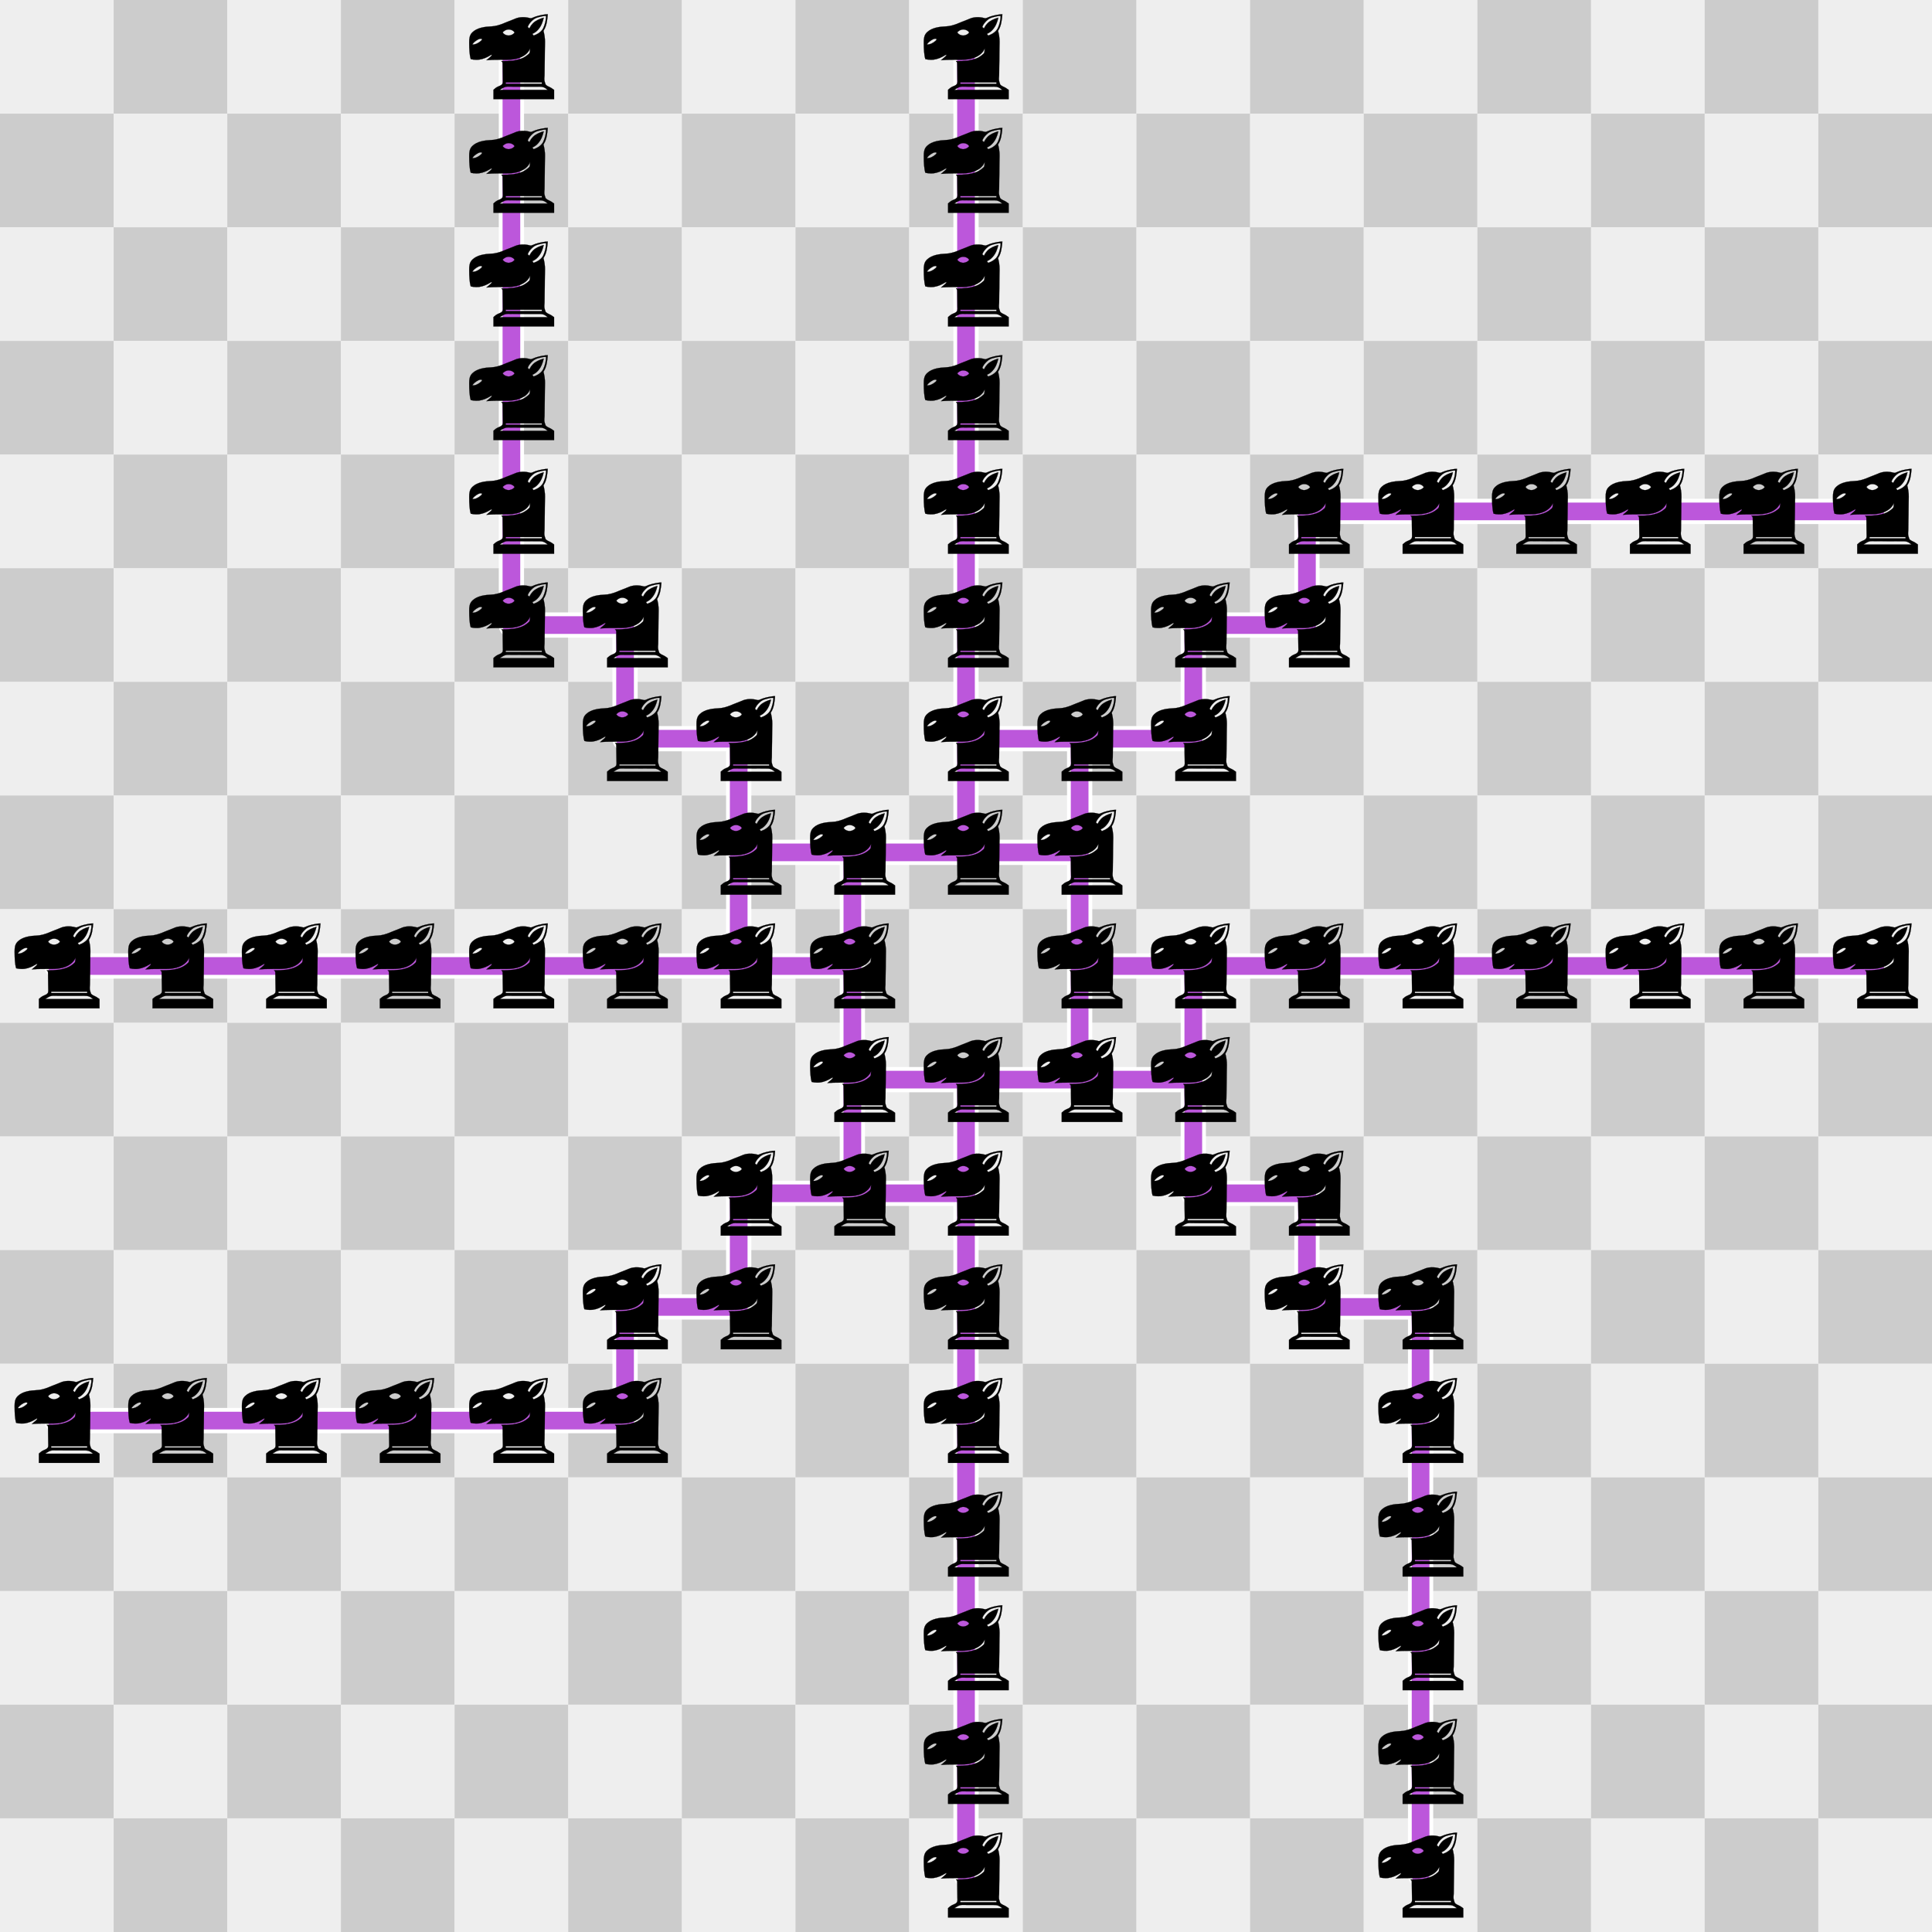
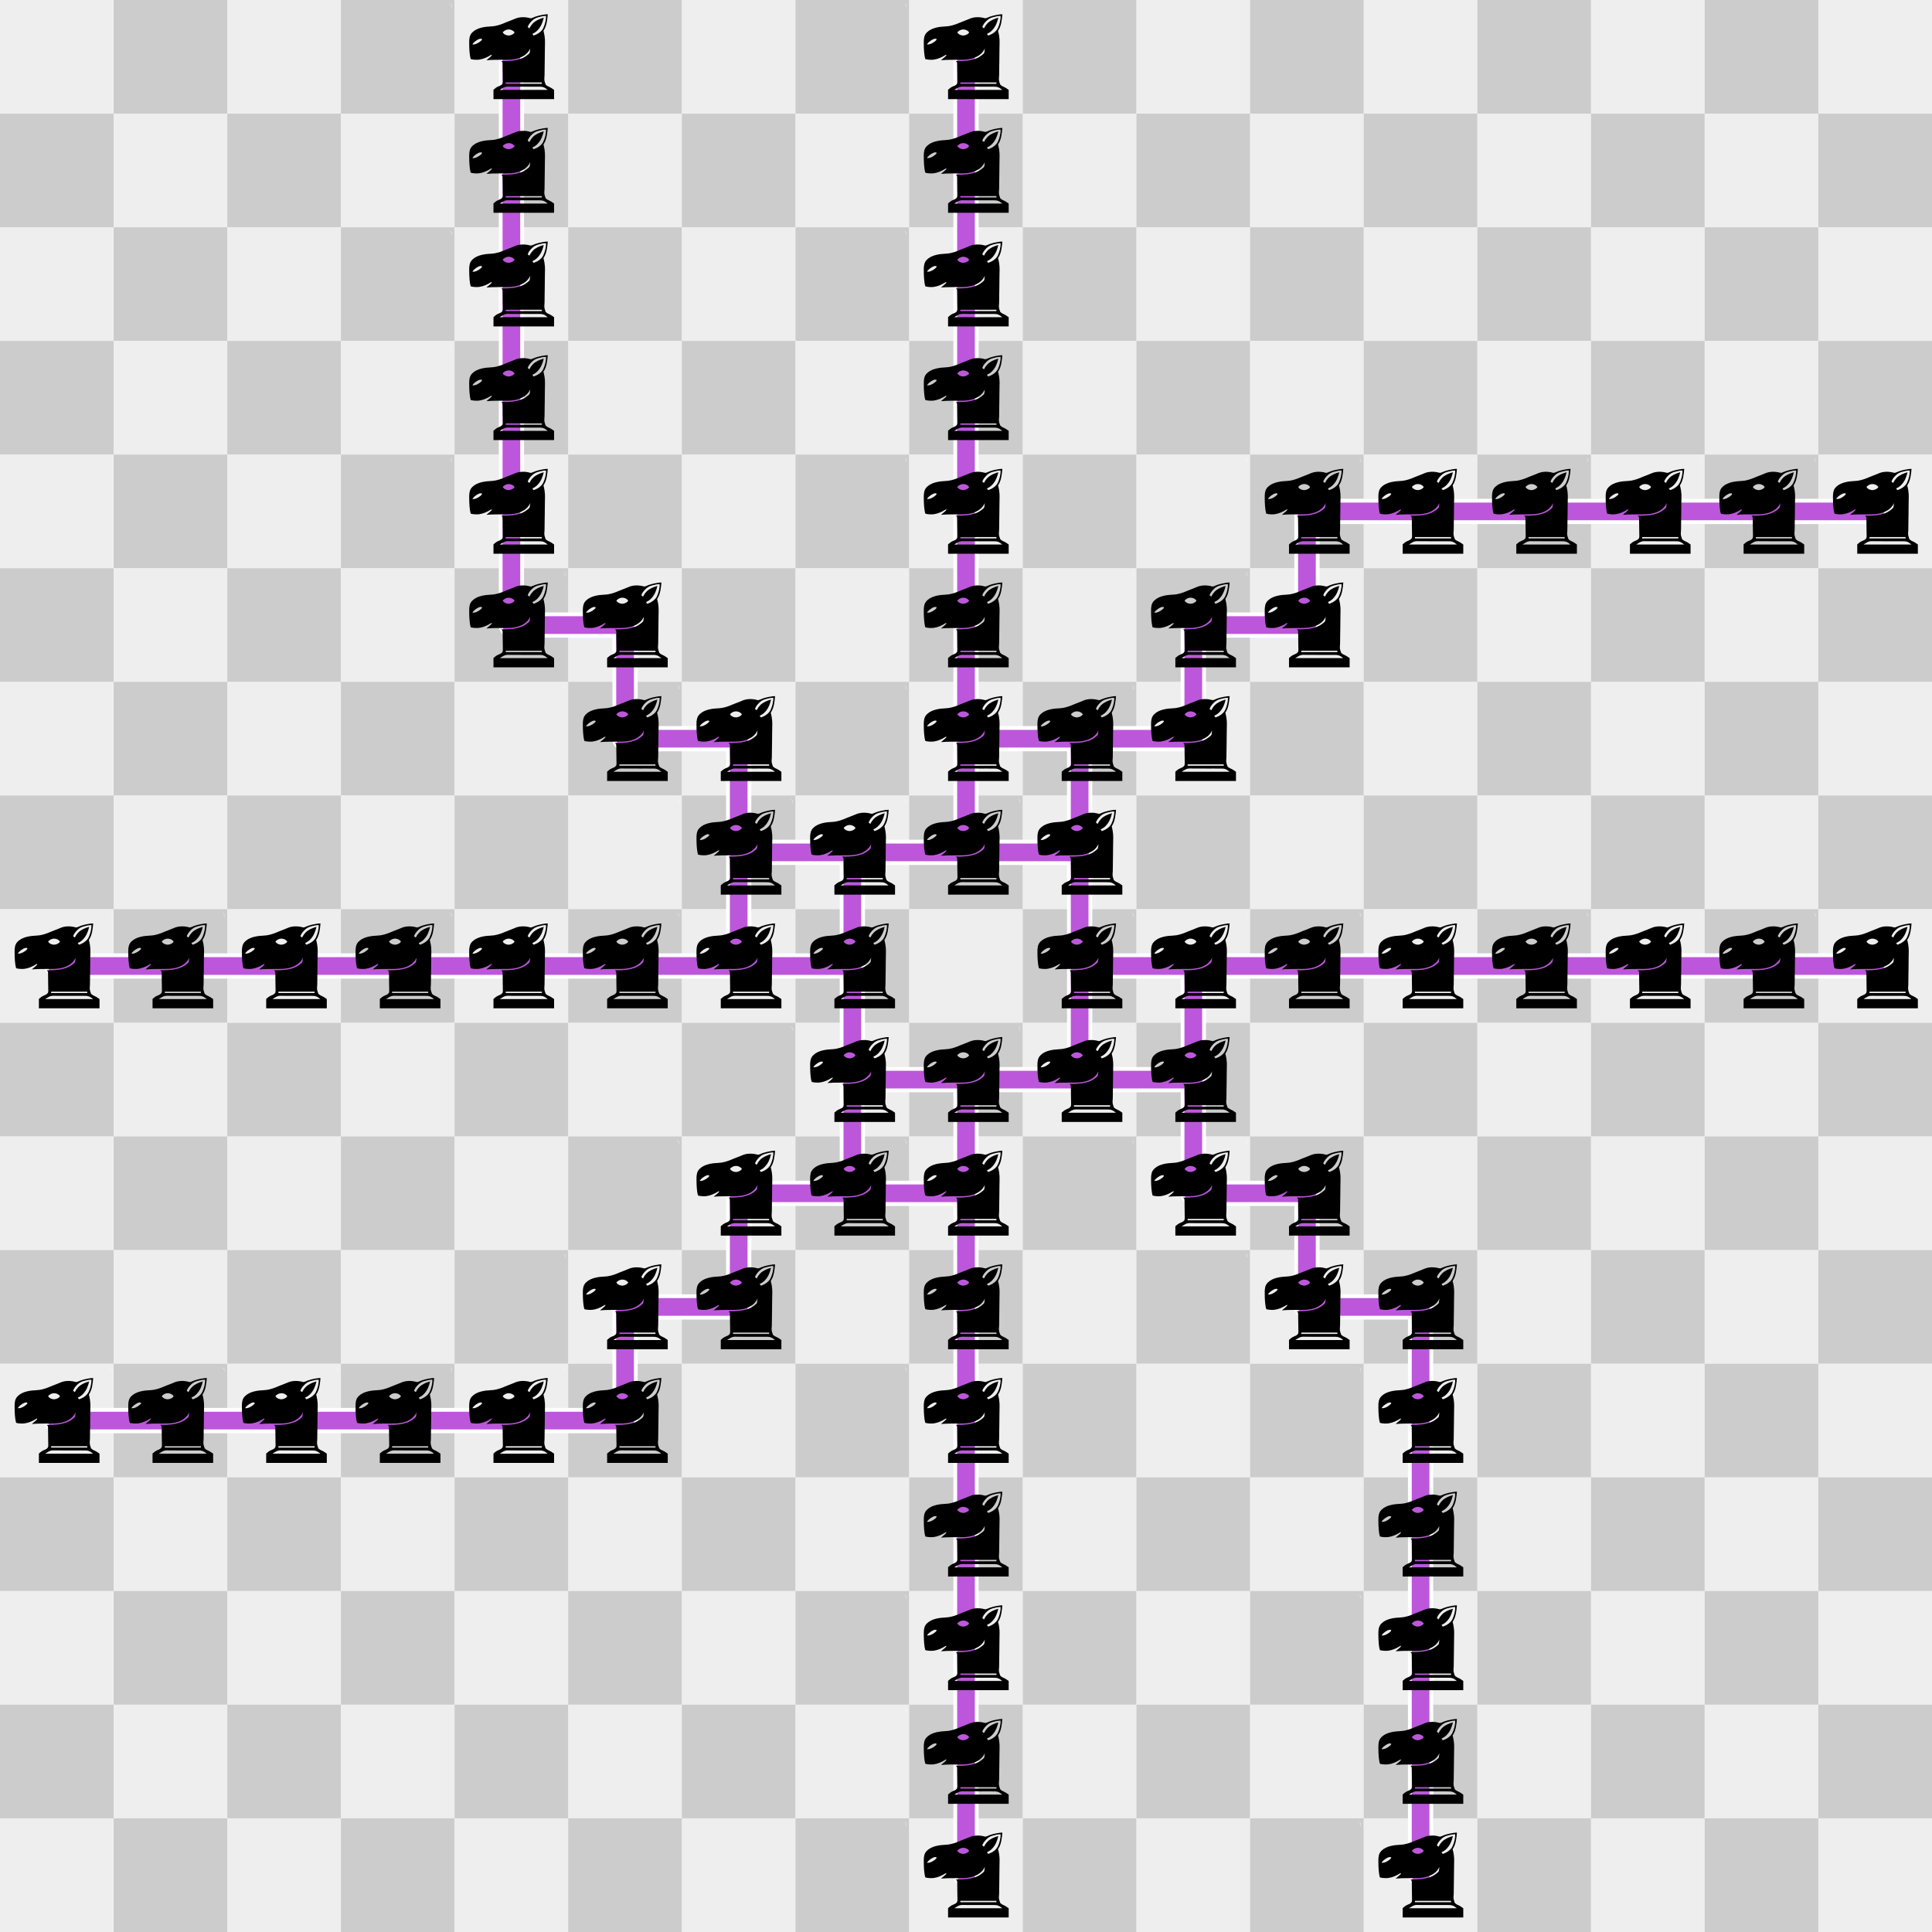
<svg xmlns="http://www.w3.org/2000/svg" xmlns:xlink="http://www.w3.org/1999/xlink" version="1.1" viewBox="0 0 765 765" width="765" height="765">
  <symbol id="_20" width="45" height="45" overflow="visible">
    <rect width="45" height="45" fill="#eee" />
  </symbol>
  <symbol id="_20_v1" width="45" height="45" overflow="visible">
    <rect width="45" height="45" fill="#ccc" />
  </symbol>
  <symbol id="C" width="45" height="45" overflow="visible">
    <line x1="22.5" y1="22.5" x2="22.5" y2="67.5" stroke="white" stroke-width="10" stroke-linecap="round" />
  </symbol>
  <symbol id="C_v1" width="45" height="45" overflow="visible">
    <line x1="22.5" y1="22.5" x2="22.5" y2="67.5" stroke="hsl(286,65%,60%)" stroke-width="7" stroke-linecap="round" />
  </symbol>
  <symbol id="C_v2" width="45" height="45" overflow="visible">
    <g fill-rule="evenodd" stroke-width="1.5" stroke-linecap="round" stroke-linejoin="miter" stroke-miterlimit="4" transform="translate(-3,1) scale(0.05)">
-       <path d="M0 0 C-3.542 40.073 -8.343 91.304 -31.138 125.718 C-33.22 128.892 -34.037 130.591 -33.691 134.418 C-33.133 136.284 -33.133 136.284 -32.562 138.188 C-32.152 139.681 -31.751 141.178 -31.355 142.676 C-31.134 143.509 -30.913 144.343 -30.685 145.202 C-26.707 161.452 -24.222 178.319 -23 195 C-22.911 196.005 -22.821 197.01 -22.729 198.045 C-21.674 211.98 -22.098 225.91 -22.382 239.866 C-22.552 248.2 -22.693 256.534 -22.837 264.868 C-22.853 265.75 -22.868 266.631 -22.884 267.539 C-23.126 281.465 -23.306 295.39 -23.441 309.317 C-23.451 310.263 -23.46 311.21 -23.469 312.185 C-23.563 321.957 -23.65 331.73 -23.73 341.502 C-23.771 346.51 -23.815 351.518 -23.859 356.526 C-23.868 357.522 -23.877 358.519 -23.886 359.546 C-24.034 375.672 -24.331 391.792 -24.682 407.915 C-25.04 424.53 -25.232 441.142 -25.274 457.761 C-25.303 467.07 -25.406 476.367 -25.701 485.672 C-28.678 523.058 -28.678 523.058 -16.826 556.879 C-7.406 566.606 4.395 572.463 16.734 577.642 C23.909 580.709 30.135 585.042 36.455 589.567 C39.097 591.438 41.802 593.207 44.508 594.984 C48.878 597.878 48.878 597.878 50 599 C50 623.09 50 647.18 50 672 C-108.4 672 -266.8 672 -430 672 C-430 647.58 -430 623.16 -430 598 C-415.76 585.381 -408.307 578.842 -392.297 571.838 C-391.279 571.379 -390.262 570.92 -389.213 570.447 C-386.999 569.45 -384.777 568.471 -382.549 567.507 C-368.096 560.955 -368.096 560.955 -358.132 549.118 C-354.588 538.279 -355.601 526.103 -355.999 514.876 C-356.139 510.154 -356.13 505.432 -356.14 500.708 C-356.178 492.791 -356.316 484.882 -356.524 476.968 C-356.79 466.821 -356.893 456.679 -356.944 446.529 C-356.989 437.774 -357.103 429.019 -357.231 420.265 C-357.269 417.463 -357.3 414.661 -357.329 411.858 C-357.38 407.457 -357.474 403.057 -357.601 398.657 C-357.642 397.046 -357.67 395.435 -357.683 393.823 C-357.518 385.182 -357.518 385.182 -360.868 377.519 C-363.011 375.592 -363.011 375.592 -365.297 374.157 C-365.859 373.775 -366.421 373.393 -367 373 C-367 372.34 -367 371.68 -367 371 C-365.998 370.991 -365.998 370.991 -364.975 370.982 C-320.373 370.92 -320.373 370.92 -276 367 C-274.779 366.83 -273.558 366.66 -272.3 366.484 C-234.225 360.965 -194.42 349.588 -164 325 C-163.393 324.51 -162.786 324.019 -162.161 323.514 C-160.26 321.962 -158.376 320.394 -156.5 318.812 C-155.936 318.337 -155.372 317.862 -154.791 317.373 C-153.699 316.427 -152.625 315.459 -151.571 314.471 C-150 313 -150 313 -148.363 311.71 C-141.902 305.806 -142.079 296.252 -141.125 288.062 C-140.914 286.408 -140.7 284.754 -140.484 283.1 C-139.963 279.069 -139.473 275.036 -139 271 C-139.578 272.188 -139.578 272.188 -140.167 273.401 C-148.257 289.843 -159.475 305.585 -174 317 C-174.906 317.754 -175.812 318.508 -176.746 319.285 C-215.698 351.118 -271.316 360.062 -320.177 360.174 C-321.425 360.18 -322.672 360.187 -323.958 360.194 C-326.648 360.208 -329.338 360.22 -332.027 360.23 C-336.318 360.246 -340.608 360.269 -344.898 360.295 C-357.091 360.365 -369.284 360.425 -381.476 360.477 C-388.23 360.506 -394.983 360.541 -401.736 360.583 C-405.285 360.605 -408.834 360.624 -412.383 360.634 C-432.338 360.691 -452.105 361.559 -472 363 C-473.346 363.096 -474.693 363.192 -476.039 363.288 C-479.359 363.524 -482.68 363.762 -486 364 C-482.928 360.61 -479.685 358.007 -475.938 355.375 C-470.487 351.494 -465.682 347.193 -460.824 342.613 C-458.871 340.806 -456.934 339.1 -454.879 337.422 C-452.436 335.366 -450.335 333.343 -448.25 330.938 C-447.678 330.287 -447.105 329.636 -446.516 328.965 C-445.039 327.051 -443.998 325.196 -443 323 C-443.99 321.515 -443.99 321.515 -445 320 C-448.809 321.389 -451.979 323.17 -455.375 325.375 C-481.705 341.931 -511.111 354.437 -542 359 C-542.628 359.094 -543.257 359.187 -543.904 359.283 C-551.464 360.273 -559.076 360.283 -566.688 360.312 C-567.412 360.316 -568.137 360.32 -568.884 360.323 C-583.03 360.352 -596.283 358.448 -610 355 C-615.657 336.223 -618.103 317.053 -619.688 297.562 C-619.748 296.825 -619.809 296.088 -619.872 295.329 C-621.604 273.924 -622.202 252.466 -622.24 230.996 C-622.25 227.671 -622.281 224.346 -622.312 221.021 C-622.443 194.46 -619.728 166.446 -600.352 146.324 C-599.188 145.174 -599.188 145.174 -598 144 C-597.286 143.264 -596.572 142.528 -595.836 141.77 C-559.034 106.043 -496.565 97.975 -447.562 96.062 C-431.524 95.419 -416.546 93.174 -401 89 C-399.762 88.676 -398.525 88.352 -397.25 88.019 C-372.382 81.472 -348.905 72.056 -325.361 61.769 C-314.017 56.878 -302.453 52.615 -290.865 48.341 C-281.27 44.798 -271.766 41.226 -262.5 36.875 C-225.875 19.69 -180.32 19.721 -141.757 30.462 C-134.073 32.541 -128.815 31.628 -121.625 28.125 C-89.039 13.171 -53.325 5.78 -18 1 C-17.142 0.884 -16.284 0.767 -15.4 0.647 C-10.239 0.007 -5.2 -0.083 0 0 Z M-73 23 C-73.922 23.245 -74.844 23.49 -75.794 23.743 C-96.492 29.31 -111.275 37.852 -126.5 53.188 C-127.328 54.021 -128.156 54.855 -129.009 55.714 C-141.707 68.663 -153.153 83.622 -159 101 C-157.234 102.484 -155.462 103.962 -153.688 105.438 C-152.701 106.261 -151.715 107.085 -150.699 107.934 C-148.119 110.141 -148.119 110.141 -145 111 C-144.515 109.973 -144.031 108.945 -143.531 107.887 C-137.344 95 -129.838 84.416 -120 74 C-119.326 73.261 -118.652 72.523 -117.957 71.762 C-107.182 60.38 -93.834 52.144 -80 45 C-79.333 44.653 -78.665 44.307 -77.978 43.95 C-63.304 36.431 -47.761 31.677 -32 27 C-39.552 60.32 -51.916 94.123 -75 120 C-75.829 120.972 -76.658 121.944 -77.512 122.945 C-89.675 136.977 -104.886 147.817 -122 155 C-120.493 158.362 -118.562 161.002 -116.188 163.812 C-115.521 164.623 -114.855 165.434 -114.168 166.27 C-112.162 168.25 -112.162 168.25 -109.695 167.949 C-80.631 157.714 -49.964 138.397 -35.977 110.095 C-22.552 81.3 -12.807 44.882 -14 13 C-33.601 12.618 -54.221 17.914 -73 23 Z M-357 143 C-351.999 153.427 -342.448 159.464 -332.062 163.934 C-323.964 166.754 -314.603 169.075 -306 168 C-304.928 167.869 -303.855 167.737 -302.75 167.602 C-288.015 165.238 -273.604 158.818 -264.27 146.766 C-263.641 145.892 -263.641 145.892 -263 145 C-267.382 134.912 -277.779 128.633 -287.488 124.523 C-313.714 114.647 -338.452 123.004 -357 143 Z M-578 217 C-578.824 217.678 -579.647 218.356 -580.496 219.055 C-586.658 224.325 -591.755 230.063 -596 237 C-596 237.66 -596 238.32 -596 239 C-573.553 240.68 -550.112 228.05 -533.363 214.07 C-532.193 213.046 -532.193 213.046 -531 212 C-530.148 211.255 -529.296 210.51 -528.418 209.742 C-523.275 205.171 -523.275 205.171 -520.938 198.938 C-520.958 197.968 -520.979 196.999 -521 196 C-536.553 186.177 -566.197 207.05 -578 217 Z M-333 540 C-333 543.63 -333 547.26 -333 551 C-238.62 551 -144.24 551 -47 551 C-47 547.37 -47 543.74 -47 540 C-141.38 540 -235.76 540 -333 540 Z M-379 598 C-379 598.33 -379 598.66 -379 599 C-254.26 599 -129.52 599 -1 599 C-2.65 597.68 -4.3 596.36 -6 595 C-6.872 594.288 -7.743 593.575 -8.641 592.842 C-26.234 578.75 -40.216 573.111 -63.144 573.472 C-66.886 573.51 -70.627 573.436 -74.369 573.378 C-81.659 573.283 -88.946 573.289 -96.236 573.334 C-102.175 573.369 -108.113 573.367 -114.052 573.341 C-114.905 573.337 -115.758 573.333 -116.636 573.329 C-118.369 573.321 -120.103 573.314 -121.836 573.306 C-138.009 573.236 -154.181 573.285 -170.354 573.373 C-184.153 573.446 -197.949 573.41 -211.748 573.297 C-227.864 573.164 -243.979 573.106 -260.096 573.157 C-261.823 573.163 -263.551 573.168 -265.279 573.173 C-266.553 573.177 -266.553 573.177 -267.853 573.18 C-273.764 573.193 -279.674 573.154 -285.586 573.093 C-336.859 571.645 -336.859 571.645 -379 598 Z " fill="#000" transform="translate(798,93)" stroke="black" />
+       <path d="M0 0 C-3.542 40.073 -8.343 91.304 -31.138 125.718 C-33.22 128.892 -34.037 130.591 -33.691 134.418 C-33.133 136.284 -33.133 136.284 -32.562 138.188 C-32.152 139.681 -31.751 141.178 -31.355 142.676 C-31.134 143.509 -30.913 144.343 -30.685 145.202 C-26.707 161.452 -24.222 178.319 -23 195 C-22.911 196.005 -22.821 197.01 -22.729 198.045 C-21.674 211.98 -22.098 225.91 -22.382 239.866 C-22.552 248.2 -22.693 256.534 -22.837 264.868 C-22.853 265.75 -22.868 266.631 -22.884 267.539 C-23.126 281.465 -23.306 295.39 -23.441 309.317 C-23.451 310.263 -23.46 311.21 -23.469 312.185 C-23.563 321.957 -23.65 331.73 -23.73 341.502 C-23.771 346.51 -23.815 351.518 -23.859 356.526 C-23.868 357.522 -23.877 358.519 -23.886 359.546 C-24.034 375.672 -24.331 391.792 -24.682 407.915 C-25.04 424.53 -25.232 441.142 -25.274 457.761 C-25.303 467.07 -25.406 476.367 -25.701 485.672 C-28.678 523.058 -28.678 523.058 -16.826 556.879 C-7.406 566.606 4.395 572.463 16.734 577.642 C23.909 580.709 30.135 585.042 36.455 589.567 C39.097 591.438 41.802 593.207 44.508 594.984 C48.878 597.878 48.878 597.878 50 599 C50 623.09 50 647.18 50 672 C-108.4 672 -266.8 672 -430 672 C-430 647.58 -430 623.16 -430 598 C-415.76 585.381 -408.307 578.842 -392.297 571.838 C-391.279 571.379 -390.262 570.92 -389.213 570.447 C-386.999 569.45 -384.777 568.471 -382.549 567.507 C-368.096 560.955 -368.096 560.955 -358.132 549.118 C-354.588 538.279 -355.601 526.103 -355.999 514.876 C-356.139 510.154 -356.13 505.432 -356.14 500.708 C-356.178 492.791 -356.316 484.882 -356.524 476.968 C-356.79 466.821 -356.893 456.679 -356.944 446.529 C-356.989 437.774 -357.103 429.019 -357.231 420.265 C-357.269 417.463 -357.3 414.661 -357.329 411.858 C-357.38 407.457 -357.474 403.057 -357.601 398.657 C-357.642 397.046 -357.67 395.435 -357.683 393.823 C-357.518 385.182 -357.518 385.182 -360.868 377.519 C-363.011 375.592 -363.011 375.592 -365.297 374.157 C-365.859 373.775 -366.421 373.393 -367 373 C-367 372.34 -367 371.68 -367 371 C-365.998 370.991 -365.998 370.991 -364.975 370.982 C-320.373 370.92 -320.373 370.92 -276 367 C-274.779 366.83 -273.558 366.66 -272.3 366.484 C-234.225 360.965 -194.42 349.588 -164 325 C-163.393 324.51 -162.786 324.019 -162.161 323.514 C-160.26 321.962 -158.376 320.394 -156.5 318.812 C-155.936 318.337 -155.372 317.862 -154.791 317.373 C-153.699 316.427 -152.625 315.459 -151.571 314.471 C-150 313 -150 313 -148.363 311.71 C-141.902 305.806 -142.079 296.252 -141.125 288.062 C-140.914 286.408 -140.7 284.754 -140.484 283.1 C-139.963 279.069 -139.473 275.036 -139 271 C-139.578 272.188 -139.578 272.188 -140.167 273.401 C-148.257 289.843 -159.475 305.585 -174 317 C-174.906 317.754 -175.812 318.508 -176.746 319.285 C-215.698 351.118 -271.316 360.062 -320.177 360.174 C-321.425 360.18 -322.672 360.187 -323.958 360.194 C-326.648 360.208 -329.338 360.22 -332.027 360.23 C-336.318 360.246 -340.608 360.269 -344.898 360.295 C-357.091 360.365 -369.284 360.425 -381.476 360.477 C-388.23 360.506 -394.983 360.541 -401.736 360.583 C-405.285 360.605 -408.834 360.624 -412.383 360.634 C-432.338 360.691 -452.105 361.559 -472 363 C-473.346 363.096 -474.693 363.192 -476.039 363.288 C-479.359 363.524 -482.68 363.762 -486 364 C-482.928 360.61 -479.685 358.007 -475.938 355.375 C-470.487 351.494 -465.682 347.193 -460.824 342.613 C-458.871 340.806 -456.934 339.1 -454.879 337.422 C-452.436 335.366 -450.335 333.343 -448.25 330.938 C-447.678 330.287 -447.105 329.636 -446.516 328.965 C-445.039 327.051 -443.998 325.196 -443 323 C-443.99 321.515 -443.99 321.515 -445 320 C-448.809 321.389 -451.979 323.17 -455.375 325.375 C-481.705 341.931 -511.111 354.437 -542 359 C-542.628 359.094 -543.257 359.187 -543.904 359.283 C-551.464 360.273 -559.076 360.283 -566.688 360.312 C-567.412 360.316 -568.137 360.32 -568.884 360.323 C-583.03 360.352 -596.283 358.448 -610 355 C-615.657 336.223 -618.103 317.053 -619.688 297.562 C-619.748 296.825 -619.809 296.088 -619.872 295.329 C-621.604 273.924 -622.202 252.466 -622.24 230.996 C-622.25 227.671 -622.281 224.346 -622.312 221.021 C-622.443 194.46 -619.728 166.446 -600.352 146.324 C-599.188 145.174 -599.188 145.174 -598 144 C-597.286 143.264 -596.572 142.528 -595.836 141.77 C-559.034 106.043 -496.565 97.975 -447.562 96.062 C-431.524 95.419 -416.546 93.174 -401 89 C-399.762 88.676 -398.525 88.352 -397.25 88.019 C-372.382 81.472 -348.905 72.056 -325.361 61.769 C-314.017 56.878 -302.453 52.615 -290.865 48.341 C-281.27 44.798 -271.766 41.226 -262.5 36.875 C-225.875 19.69 -180.32 19.721 -141.757 30.462 C-134.073 32.541 -128.815 31.628 -121.625 28.125 C-89.039 13.171 -53.325 5.78 -18 1 C-17.142 0.884 -16.284 0.767 -15.4 0.647 C-10.239 0.007 -5.2 -0.083 0 0 Z M-73 23 C-73.922 23.245 -74.844 23.49 -75.794 23.743 C-96.492 29.31 -111.275 37.852 -126.5 53.188 C-127.328 54.021 -128.156 54.855 -129.009 55.714 C-141.707 68.663 -153.153 83.622 -159 101 C-157.234 102.484 -155.462 103.962 -153.688 105.438 C-152.701 106.261 -151.715 107.085 -150.699 107.934 C-148.119 110.141 -148.119 110.141 -145 111 C-144.515 109.973 -144.031 108.945 -143.531 107.887 C-137.344 95 -129.838 84.416 -120 74 C-119.326 73.261 -118.652 72.523 -117.957 71.762 C-107.182 60.38 -93.834 52.144 -80 45 C-79.333 44.653 -78.665 44.307 -77.978 43.95 C-63.304 36.431 -47.761 31.677 -32 27 C-39.552 60.32 -51.916 94.123 -75 120 C-75.829 120.972 -76.658 121.944 -77.512 122.945 C-89.675 136.977 -104.886 147.817 -122 155 C-120.493 158.362 -118.562 161.002 -116.188 163.812 C-115.521 164.623 -114.855 165.434 -114.168 166.27 C-112.162 168.25 -112.162 168.25 -109.695 167.949 C-80.631 157.714 -49.964 138.397 -35.977 110.095 C-22.552 81.3 -12.807 44.882 -14 13 C-33.601 12.618 -54.221 17.914 -73 23 Z M-357 143 C-351.999 153.427 -342.448 159.464 -332.062 163.934 C-323.964 166.754 -314.603 169.075 -306 168 C-304.928 167.869 -303.855 167.737 -302.75 167.602 C-288.015 165.238 -273.604 158.818 -264.27 146.766 C-263.641 145.892 -263.641 145.892 -263 145 C-267.382 134.912 -277.779 128.633 -287.488 124.523 C-313.714 114.647 -338.452 123.004 -357 143 Z M-578 217 C-578.824 217.678 -579.647 218.356 -580.496 219.055 C-586.658 224.325 -591.755 230.063 -596 237 C-596 237.66 -596 238.32 -596 239 C-573.553 240.68 -550.112 228.05 -533.363 214.07 C-532.193 213.046 -532.193 213.046 -531 212 C-530.148 211.255 -529.296 210.51 -528.418 209.742 C-523.275 205.171 -523.275 205.171 -520.938 198.938 C-520.958 197.968 -520.979 196.999 -521 196 C-536.553 186.177 -566.197 207.05 -578 217 Z M-333 540 C-333 543.63 -333 547.26 -333 551 C-238.62 551 -144.24 551 -47 551 C-47 547.37 -47 543.74 -47 540 C-141.38 540 -235.76 540 -333 540 Z M-379 598 C-379 598.33 -379 598.66 -379 599 C-254.26 599 -129.52 599 -1 599 C-2.65 597.68 -4.3 596.36 -6 595 C-6.872 594.288 -7.743 593.575 -8.641 592.842 C-26.234 578.75 -40.216 573.111 -63.144 573.472 C-66.886 573.51 -70.627 573.436 -74.369 573.378 C-81.659 573.283 -88.946 573.289 -96.236 573.334 C-102.175 573.369 -108.113 573.367 -114.052 573.341 C-114.905 573.337 -115.758 573.333 -116.636 573.329 C-118.369 573.321 -120.103 573.314 -121.836 573.306 C-138.009 573.236 -154.181 573.285 -170.354 573.373 C-184.153 573.446 -197.949 573.41 -211.748 573.297 C-227.864 573.164 -243.979 573.106 -260.096 573.157 C-261.823 573.163 -263.551 573.168 -265.279 573.173 C-266.553 573.177 -266.553 573.177 -267.853 573.18 C-273.764 573.193 -279.674 573.154 -285.586 573.093 C-336.859 571.645 -336.859 571.645 -379 598 Z " fill="#000" transform="translate(798,93)" />
+       <path d="M 24.55,10.4 L 24.1,11.85 L 24.6,12 C 27.75,13 30.25,14.49 32.5,18.75 C 34.75,23.01 35.75,29.06 35.25,39 L 35.2,39.5 L 37.45,39.5 L 37.5,39 C 38,28.94 36.62,22.15 34.25,17.66 C 31.88,13.17 28.46,11.02 25.06,10.5 L 24.55,10.4 z " fill="#fff" stroke="none" />
    </g>
  </symbol>
  <symbol id="C_v3" width="45" height="45" overflow="visible">
    <line x1="22.5" y1="22.5" x2="22.5" y2="67.5" stroke="white" stroke-width="10" stroke-linecap="round" />
    <line x1="22.5" y1="22.5" x2="67.5" y2="22.5" stroke="white" stroke-width="10" stroke-linecap="round" />
  </symbol>
  <symbol id="C_v4" width="45" height="45" overflow="visible">
    <line x1="22.5" y1="22.5" x2="22.5" y2="67.5" stroke="hsl(286,65%,60%)" stroke-width="7" stroke-linecap="round" />
    <line x1="22.5" y1="22.5" x2="67.5" y2="22.5" stroke="hsl(286,65%,60%)" stroke-width="7" stroke-linecap="round" />
  </symbol>
  <symbol id="C_v5" width="45" height="45" overflow="visible">
    <line x1="22.5" y1="22.5" x2="67.5" y2="22.5" stroke="white" stroke-width="10" stroke-linecap="round" />
  </symbol>
  <symbol id="C_v6" width="45" height="45" overflow="visible">
    <line x1="22.5" y1="22.5" x2="67.5" y2="22.5" stroke="hsl(286,65%,60%)" stroke-width="7" stroke-linecap="round" />
  </symbol>
  <use xlink:href="#_20" x="0" y="0" />
  <use xlink:href="#_20_v1" x="45" y="0" />
  <use xlink:href="#_20" x="90" y="0" />
  <use xlink:href="#_20_v1" x="135" y="0" />
  <use xlink:href="#_20" x="180" y="0" />
  <use xlink:href="#_20_v1" x="225" y="0" />
  <use xlink:href="#_20" x="270" y="0" />
  <use xlink:href="#_20_v1" x="315" y="0" />
  <use xlink:href="#_20" x="360" y="0" />
  <use xlink:href="#_20_v1" x="405" y="0" />
  <use xlink:href="#_20" x="450" y="0" />
  <use xlink:href="#_20_v1" x="495" y="0" />
  <use xlink:href="#_20" x="540" y="0" />
  <use xlink:href="#_20_v1" x="585" y="0" />
  <use xlink:href="#_20" x="630" y="0" />
  <use xlink:href="#_20_v1" x="675" y="0" />
  <use xlink:href="#_20" x="720" y="0" />
  <use xlink:href="#_20_v1" x="0" y="45" />
  <use xlink:href="#_20" x="45" y="45" />
  <use xlink:href="#_20_v1" x="90" y="45" />
  <use xlink:href="#_20" x="135" y="45" />
  <use xlink:href="#_20_v1" x="180" y="45" />
  <use xlink:href="#_20" x="225" y="45" />
  <use xlink:href="#_20_v1" x="270" y="45" />
  <use xlink:href="#_20" x="315" y="45" />
  <use xlink:href="#_20_v1" x="360" y="45" />
  <use xlink:href="#_20" x="405" y="45" />
  <use xlink:href="#_20_v1" x="450" y="45" />
  <use xlink:href="#_20" x="495" y="45" />
  <use xlink:href="#_20_v1" x="540" y="45" />
  <use xlink:href="#_20" x="585" y="45" />
  <use xlink:href="#_20_v1" x="630" y="45" />
  <use xlink:href="#_20" x="675" y="45" />
  <use xlink:href="#_20_v1" x="720" y="45" />
  <use xlink:href="#_20" x="0" y="90" />
  <use xlink:href="#_20_v1" x="45" y="90" />
  <use xlink:href="#_20" x="90" y="90" />
  <use xlink:href="#_20_v1" x="135" y="90" />
  <use xlink:href="#_20" x="180" y="90" />
  <use xlink:href="#_20_v1" x="225" y="90" />
  <use xlink:href="#_20" x="270" y="90" />
  <use xlink:href="#_20_v1" x="315" y="90" />
  <use xlink:href="#_20" x="360" y="90" />
  <use xlink:href="#_20_v1" x="405" y="90" />
  <use xlink:href="#_20" x="450" y="90" />
  <use xlink:href="#_20_v1" x="495" y="90" />
  <use xlink:href="#_20" x="540" y="90" />
  <use xlink:href="#_20_v1" x="585" y="90" />
  <use xlink:href="#_20" x="630" y="90" />
  <use xlink:href="#_20_v1" x="675" y="90" />
  <use xlink:href="#_20" x="720" y="90" />
  <use xlink:href="#_20_v1" x="0" y="135" />
  <use xlink:href="#_20" x="45" y="135" />
  <use xlink:href="#_20_v1" x="90" y="135" />
  <use xlink:href="#_20" x="135" y="135" />
  <use xlink:href="#_20_v1" x="180" y="135" />
  <use xlink:href="#_20" x="225" y="135" />
  <use xlink:href="#_20_v1" x="270" y="135" />
  <use xlink:href="#_20" x="315" y="135" />
  <use xlink:href="#_20_v1" x="360" y="135" />
  <use xlink:href="#_20" x="405" y="135" />
  <use xlink:href="#_20_v1" x="450" y="135" />
  <use xlink:href="#_20" x="495" y="135" />
  <use xlink:href="#_20_v1" x="540" y="135" />
  <use xlink:href="#_20" x="585" y="135" />
  <use xlink:href="#_20_v1" x="630" y="135" />
  <use xlink:href="#_20" x="675" y="135" />
  <use xlink:href="#_20_v1" x="720" y="135" />
  <use xlink:href="#_20" x="0" y="180" />
  <use xlink:href="#_20_v1" x="45" y="180" />
  <use xlink:href="#_20" x="90" y="180" />
  <use xlink:href="#_20_v1" x="135" y="180" />
  <use xlink:href="#_20" x="180" y="180" />
  <use xlink:href="#_20_v1" x="225" y="180" />
  <use xlink:href="#_20" x="270" y="180" />
  <use xlink:href="#_20_v1" x="315" y="180" />
  <use xlink:href="#_20" x="360" y="180" />
  <use xlink:href="#_20_v1" x="405" y="180" />
  <use xlink:href="#_20" x="450" y="180" />
  <use xlink:href="#_20_v1" x="495" y="180" />
  <use xlink:href="#_20" x="540" y="180" />
  <use xlink:href="#_20_v1" x="585" y="180" />
  <use xlink:href="#_20" x="630" y="180" />
  <use xlink:href="#_20_v1" x="675" y="180" />
  <use xlink:href="#_20" x="720" y="180" />
  <use xlink:href="#_20_v1" x="0" y="225" />
  <use xlink:href="#_20" x="45" y="225" />
  <use xlink:href="#_20_v1" x="90" y="225" />
  <use xlink:href="#_20" x="135" y="225" />
  <use xlink:href="#_20_v1" x="180" y="225" />
  <use xlink:href="#_20" x="225" y="225" />
  <use xlink:href="#_20_v1" x="270" y="225" />
  <use xlink:href="#_20" x="315" y="225" />
  <use xlink:href="#_20_v1" x="360" y="225" />
  <use xlink:href="#_20" x="405" y="225" />
  <use xlink:href="#_20_v1" x="450" y="225" />
  <use xlink:href="#_20" x="495" y="225" />
  <use xlink:href="#_20_v1" x="540" y="225" />
  <use xlink:href="#_20" x="585" y="225" />
  <use xlink:href="#_20_v1" x="630" y="225" />
  <use xlink:href="#_20" x="675" y="225" />
  <use xlink:href="#_20_v1" x="720" y="225" />
  <use xlink:href="#_20" x="0" y="270" />
  <use xlink:href="#_20_v1" x="45" y="270" />
  <use xlink:href="#_20" x="90" y="270" />
  <use xlink:href="#_20_v1" x="135" y="270" />
  <use xlink:href="#_20" x="180" y="270" />
  <use xlink:href="#_20_v1" x="225" y="270" />
  <use xlink:href="#_20" x="270" y="270" />
  <use xlink:href="#_20_v1" x="315" y="270" />
  <use xlink:href="#_20" x="360" y="270" />
  <use xlink:href="#_20_v1" x="405" y="270" />
  <use xlink:href="#_20" x="450" y="270" />
  <use xlink:href="#_20_v1" x="495" y="270" />
  <use xlink:href="#_20" x="540" y="270" />
  <use xlink:href="#_20_v1" x="585" y="270" />
  <use xlink:href="#_20" x="630" y="270" />
  <use xlink:href="#_20_v1" x="675" y="270" />
  <use xlink:href="#_20" x="720" y="270" />
  <use xlink:href="#_20_v1" x="0" y="315" />
  <use xlink:href="#_20" x="45" y="315" />
  <use xlink:href="#_20_v1" x="90" y="315" />
  <use xlink:href="#_20" x="135" y="315" />
  <use xlink:href="#_20_v1" x="180" y="315" />
  <use xlink:href="#_20" x="225" y="315" />
  <use xlink:href="#_20_v1" x="270" y="315" />
  <use xlink:href="#_20" x="315" y="315" />
  <use xlink:href="#_20_v1" x="360" y="315" />
  <use xlink:href="#_20" x="405" y="315" />
  <use xlink:href="#_20_v1" x="450" y="315" />
  <use xlink:href="#_20" x="495" y="315" />
  <use xlink:href="#_20_v1" x="540" y="315" />
  <use xlink:href="#_20" x="585" y="315" />
  <use xlink:href="#_20_v1" x="630" y="315" />
  <use xlink:href="#_20" x="675" y="315" />
  <use xlink:href="#_20_v1" x="720" y="315" />
  <use xlink:href="#_20" x="0" y="360" />
  <use xlink:href="#_20_v1" x="45" y="360" />
  <use xlink:href="#_20" x="90" y="360" />
  <use xlink:href="#_20_v1" x="135" y="360" />
  <use xlink:href="#_20" x="180" y="360" />
  <use xlink:href="#_20_v1" x="225" y="360" />
  <use xlink:href="#_20" x="270" y="360" />
  <use xlink:href="#_20_v1" x="315" y="360" />
  <use xlink:href="#_20" x="360" y="360" />
  <use xlink:href="#_20_v1" x="405" y="360" />
  <use xlink:href="#_20" x="450" y="360" />
  <use xlink:href="#_20_v1" x="495" y="360" />
  <use xlink:href="#_20" x="540" y="360" />
  <use xlink:href="#_20_v1" x="585" y="360" />
  <use xlink:href="#_20" x="630" y="360" />
  <use xlink:href="#_20_v1" x="675" y="360" />
  <use xlink:href="#_20" x="720" y="360" />
  <use xlink:href="#_20_v1" x="0" y="405" />
  <use xlink:href="#_20" x="45" y="405" />
  <use xlink:href="#_20_v1" x="90" y="405" />
  <use xlink:href="#_20" x="135" y="405" />
  <use xlink:href="#_20_v1" x="180" y="405" />
  <use xlink:href="#_20" x="225" y="405" />
  <use xlink:href="#_20_v1" x="270" y="405" />
  <use xlink:href="#_20" x="315" y="405" />
  <use xlink:href="#_20_v1" x="360" y="405" />
  <use xlink:href="#_20" x="405" y="405" />
  <use xlink:href="#_20_v1" x="450" y="405" />
  <use xlink:href="#_20" x="495" y="405" />
  <use xlink:href="#_20_v1" x="540" y="405" />
  <use xlink:href="#_20" x="585" y="405" />
  <use xlink:href="#_20_v1" x="630" y="405" />
  <use xlink:href="#_20" x="675" y="405" />
  <use xlink:href="#_20_v1" x="720" y="405" />
  <use xlink:href="#_20" x="0" y="450" />
  <use xlink:href="#_20_v1" x="45" y="450" />
  <use xlink:href="#_20" x="90" y="450" />
  <use xlink:href="#_20_v1" x="135" y="450" />
  <use xlink:href="#_20" x="180" y="450" />
  <use xlink:href="#_20_v1" x="225" y="450" />
  <use xlink:href="#_20" x="270" y="450" />
  <use xlink:href="#_20_v1" x="315" y="450" />
  <use xlink:href="#_20" x="360" y="450" />
  <use xlink:href="#_20_v1" x="405" y="450" />
  <use xlink:href="#_20" x="450" y="450" />
  <use xlink:href="#_20_v1" x="495" y="450" />
  <use xlink:href="#_20" x="540" y="450" />
  <use xlink:href="#_20_v1" x="585" y="450" />
  <use xlink:href="#_20" x="630" y="450" />
  <use xlink:href="#_20_v1" x="675" y="450" />
  <use xlink:href="#_20" x="720" y="450" />
  <use xlink:href="#_20_v1" x="0" y="495" />
  <use xlink:href="#_20" x="45" y="495" />
  <use xlink:href="#_20_v1" x="90" y="495" />
  <use xlink:href="#_20" x="135" y="495" />
  <use xlink:href="#_20_v1" x="180" y="495" />
  <use xlink:href="#_20" x="225" y="495" />
  <use xlink:href="#_20_v1" x="270" y="495" />
  <use xlink:href="#_20" x="315" y="495" />
  <use xlink:href="#_20_v1" x="360" y="495" />
  <use xlink:href="#_20" x="405" y="495" />
  <use xlink:href="#_20_v1" x="450" y="495" />
  <use xlink:href="#_20" x="495" y="495" />
  <use xlink:href="#_20_v1" x="540" y="495" />
  <use xlink:href="#_20" x="585" y="495" />
  <use xlink:href="#_20_v1" x="630" y="495" />
  <use xlink:href="#_20" x="675" y="495" />
  <use xlink:href="#_20_v1" x="720" y="495" />
  <use xlink:href="#_20" x="0" y="540" />
  <use xlink:href="#_20_v1" x="45" y="540" />
  <use xlink:href="#_20" x="90" y="540" />
  <use xlink:href="#_20_v1" x="135" y="540" />
  <use xlink:href="#_20" x="180" y="540" />
  <use xlink:href="#_20_v1" x="225" y="540" />
  <use xlink:href="#_20" x="270" y="540" />
  <use xlink:href="#_20_v1" x="315" y="540" />
  <use xlink:href="#_20" x="360" y="540" />
  <use xlink:href="#_20_v1" x="405" y="540" />
  <use xlink:href="#_20" x="450" y="540" />
  <use xlink:href="#_20_v1" x="495" y="540" />
  <use xlink:href="#_20" x="540" y="540" />
  <use xlink:href="#_20_v1" x="585" y="540" />
  <use xlink:href="#_20" x="630" y="540" />
  <use xlink:href="#_20_v1" x="675" y="540" />
  <use xlink:href="#_20" x="720" y="540" />
  <use xlink:href="#_20_v1" x="0" y="585" />
  <use xlink:href="#_20" x="45" y="585" />
  <use xlink:href="#_20_v1" x="90" y="585" />
  <use xlink:href="#_20" x="135" y="585" />
  <use xlink:href="#_20_v1" x="180" y="585" />
  <use xlink:href="#_20" x="225" y="585" />
  <use xlink:href="#_20_v1" x="270" y="585" />
  <use xlink:href="#_20" x="315" y="585" />
  <use xlink:href="#_20_v1" x="360" y="585" />
  <use xlink:href="#_20" x="405" y="585" />
  <use xlink:href="#_20_v1" x="450" y="585" />
  <use xlink:href="#_20" x="495" y="585" />
  <use xlink:href="#_20_v1" x="540" y="585" />
  <use xlink:href="#_20" x="585" y="585" />
  <use xlink:href="#_20_v1" x="630" y="585" />
  <use xlink:href="#_20" x="675" y="585" />
  <use xlink:href="#_20_v1" x="720" y="585" />
  <use xlink:href="#_20" x="0" y="630" />
  <use xlink:href="#_20_v1" x="45" y="630" />
  <use xlink:href="#_20" x="90" y="630" />
  <use xlink:href="#_20_v1" x="135" y="630" />
  <use xlink:href="#_20" x="180" y="630" />
  <use xlink:href="#_20_v1" x="225" y="630" />
  <use xlink:href="#_20" x="270" y="630" />
  <use xlink:href="#_20_v1" x="315" y="630" />
  <use xlink:href="#_20" x="360" y="630" />
  <use xlink:href="#_20_v1" x="405" y="630" />
  <use xlink:href="#_20" x="450" y="630" />
  <use xlink:href="#_20_v1" x="495" y="630" />
  <use xlink:href="#_20" x="540" y="630" />
  <use xlink:href="#_20_v1" x="585" y="630" />
  <use xlink:href="#_20" x="630" y="630" />
  <use xlink:href="#_20_v1" x="675" y="630" />
  <use xlink:href="#_20" x="720" y="630" />
  <use xlink:href="#_20_v1" x="0" y="675" />
  <use xlink:href="#_20" x="45" y="675" />
  <use xlink:href="#_20_v1" x="90" y="675" />
  <use xlink:href="#_20" x="135" y="675" />
  <use xlink:href="#_20_v1" x="180" y="675" />
  <use xlink:href="#_20" x="225" y="675" />
  <use xlink:href="#_20_v1" x="270" y="675" />
  <use xlink:href="#_20" x="315" y="675" />
  <use xlink:href="#_20_v1" x="360" y="675" />
  <use xlink:href="#_20" x="405" y="675" />
  <use xlink:href="#_20_v1" x="450" y="675" />
  <use xlink:href="#_20" x="495" y="675" />
  <use xlink:href="#_20_v1" x="540" y="675" />
  <use xlink:href="#_20" x="585" y="675" />
  <use xlink:href="#_20_v1" x="630" y="675" />
  <use xlink:href="#_20" x="675" y="675" />
  <use xlink:href="#_20_v1" x="720" y="675" />
  <use xlink:href="#_20" x="0" y="720" />
  <use xlink:href="#_20_v1" x="45" y="720" />
  <use xlink:href="#_20" x="90" y="720" />
  <use xlink:href="#_20_v1" x="135" y="720" />
  <use xlink:href="#_20" x="180" y="720" />
  <use xlink:href="#_20_v1" x="225" y="720" />
  <use xlink:href="#_20" x="270" y="720" />
  <use xlink:href="#_20_v1" x="315" y="720" />
  <use xlink:href="#_20" x="360" y="720" />
  <use xlink:href="#_20_v1" x="405" y="720" />
  <use xlink:href="#_20" x="450" y="720" />
  <use xlink:href="#_20_v1" x="495" y="720" />
  <use xlink:href="#_20" x="540" y="720" />
  <use xlink:href="#_20_v1" x="585" y="720" />
  <use xlink:href="#_20" x="630" y="720" />
  <use xlink:href="#_20_v1" x="675" y="720" />
  <use xlink:href="#_20" x="720" y="720" />
  <use xlink:href="#C" x="180" y="0" />
  <use xlink:href="#C" x="360" y="0" />
  <use xlink:href="#C" x="180" y="45" />
  <use xlink:href="#C" x="360" y="45" />
  <use xlink:href="#C" x="180" y="90" />
  <use xlink:href="#C" x="360" y="90" />
  <use xlink:href="#C" x="180" y="135" />
  <use xlink:href="#C" x="360" y="135" />
  <use xlink:href="#C" x="180" y="180" />
  <use xlink:href="#C" x="360" y="180" />
  <use xlink:href="#C_v3" x="495" y="180" />
  <use xlink:href="#C_v5" x="540" y="180" />
  <use xlink:href="#C_v5" x="585" y="180" />
  <use xlink:href="#C_v5" x="630" y="180" />
  <use xlink:href="#C_v5" x="675" y="180" />
  <use xlink:href="#C_v5" x="180" y="225" />
  <use xlink:href="#C" x="225" y="225" />
  <use xlink:href="#C" x="360" y="225" />
  <use xlink:href="#C_v3" x="450" y="225" />
  <use xlink:href="#C_v5" x="225" y="270" />
  <use xlink:href="#C" x="270" y="270" />
  <use xlink:href="#C_v3" x="360" y="270" />
  <use xlink:href="#C_v3" x="405" y="270" />
  <use xlink:href="#C_v3" x="270" y="315" />
  <use xlink:href="#C_v3" x="315" y="315" />
  <use xlink:href="#C_v5" x="360" y="315" />
  <use xlink:href="#C" x="405" y="315" />
  <use xlink:href="#C_v5" x="0" y="360" />
  <use xlink:href="#C_v5" x="45" y="360" />
  <use xlink:href="#C_v5" x="90" y="360" />
  <use xlink:href="#C_v5" x="135" y="360" />
  <use xlink:href="#C_v5" x="180" y="360" />
  <use xlink:href="#C_v5" x="225" y="360" />
  <use xlink:href="#C_v5" x="270" y="360" />
  <use xlink:href="#C" x="315" y="360" />
  <use xlink:href="#C_v3" x="405" y="360" />
  <use xlink:href="#C_v3" x="450" y="360" />
  <use xlink:href="#C_v5" x="495" y="360" />
  <use xlink:href="#C_v5" x="540" y="360" />
  <use xlink:href="#C_v5" x="585" y="360" />
  <use xlink:href="#C_v5" x="630" y="360" />
  <use xlink:href="#C_v5" x="675" y="360" />
  <use xlink:href="#C_v3" x="315" y="405" />
  <use xlink:href="#C_v3" x="360" y="405" />
  <use xlink:href="#C_v5" x="405" y="405" />
  <use xlink:href="#C" x="450" y="405" />
  <use xlink:href="#C_v3" x="270" y="450" />
  <use xlink:href="#C_v5" x="315" y="450" />
  <use xlink:href="#C" x="360" y="450" />
  <use xlink:href="#C_v5" x="450" y="450" />
  <use xlink:href="#C" x="495" y="450" />
  <use xlink:href="#C_v3" x="225" y="495" />
  <use xlink:href="#C" x="360" y="495" />
  <use xlink:href="#C_v5" x="495" y="495" />
  <use xlink:href="#C" x="540" y="495" />
  <use xlink:href="#C_v5" x="0" y="540" />
  <use xlink:href="#C_v5" x="45" y="540" />
  <use xlink:href="#C_v5" x="90" y="540" />
  <use xlink:href="#C_v5" x="135" y="540" />
  <use xlink:href="#C_v5" x="180" y="540" />
  <use xlink:href="#C" x="360" y="540" />
  <use xlink:href="#C" x="540" y="540" />
  <use xlink:href="#C" x="360" y="585" />
  <use xlink:href="#C" x="540" y="585" />
  <use xlink:href="#C" x="360" y="630" />
  <use xlink:href="#C" x="540" y="630" />
  <use xlink:href="#C" x="360" y="675" />
  <use xlink:href="#C" x="540" y="675" />
  <use xlink:href="#C_v1" x="180" y="0" />
  <use xlink:href="#C_v1" x="360" y="0" />
  <use xlink:href="#C_v1" x="180" y="45" />
  <use xlink:href="#C_v1" x="360" y="45" />
  <use xlink:href="#C_v1" x="180" y="90" />
  <use xlink:href="#C_v1" x="360" y="90" />
  <use xlink:href="#C_v1" x="180" y="135" />
  <use xlink:href="#C_v1" x="360" y="135" />
  <use xlink:href="#C_v1" x="180" y="180" />
  <use xlink:href="#C_v1" x="360" y="180" />
  <use xlink:href="#C_v4" x="495" y="180" />
  <use xlink:href="#C_v6" x="540" y="180" />
  <use xlink:href="#C_v6" x="585" y="180" />
  <use xlink:href="#C_v6" x="630" y="180" />
  <use xlink:href="#C_v6" x="675" y="180" />
  <use xlink:href="#C_v6" x="180" y="225" />
  <use xlink:href="#C_v1" x="225" y="225" />
  <use xlink:href="#C_v1" x="360" y="225" />
  <use xlink:href="#C_v4" x="450" y="225" />
  <use xlink:href="#C_v6" x="225" y="270" />
  <use xlink:href="#C_v1" x="270" y="270" />
  <use xlink:href="#C_v4" x="360" y="270" />
  <use xlink:href="#C_v4" x="405" y="270" />
  <use xlink:href="#C_v4" x="270" y="315" />
  <use xlink:href="#C_v4" x="315" y="315" />
  <use xlink:href="#C_v6" x="360" y="315" />
  <use xlink:href="#C_v1" x="405" y="315" />
  <use xlink:href="#C_v6" x="0" y="360" />
  <use xlink:href="#C_v6" x="45" y="360" />
  <use xlink:href="#C_v6" x="90" y="360" />
  <use xlink:href="#C_v6" x="135" y="360" />
  <use xlink:href="#C_v6" x="180" y="360" />
  <use xlink:href="#C_v6" x="225" y="360" />
  <use xlink:href="#C_v6" x="270" y="360" />
  <use xlink:href="#C_v1" x="315" y="360" />
  <use xlink:href="#C_v4" x="405" y="360" />
  <use xlink:href="#C_v4" x="450" y="360" />
  <use xlink:href="#C_v6" x="495" y="360" />
  <use xlink:href="#C_v6" x="540" y="360" />
  <use xlink:href="#C_v6" x="585" y="360" />
  <use xlink:href="#C_v6" x="630" y="360" />
  <use xlink:href="#C_v6" x="675" y="360" />
  <use xlink:href="#C_v4" x="315" y="405" />
  <use xlink:href="#C_v4" x="360" y="405" />
  <use xlink:href="#C_v6" x="405" y="405" />
  <use xlink:href="#C_v1" x="450" y="405" />
  <use xlink:href="#C_v4" x="270" y="450" />
  <use xlink:href="#C_v6" x="315" y="450" />
  <use xlink:href="#C_v1" x="360" y="450" />
  <use xlink:href="#C_v6" x="450" y="450" />
  <use xlink:href="#C_v1" x="495" y="450" />
  <use xlink:href="#C_v4" x="225" y="495" />
  <use xlink:href="#C_v1" x="360" y="495" />
  <use xlink:href="#C_v6" x="495" y="495" />
  <use xlink:href="#C_v1" x="540" y="495" />
  <use xlink:href="#C_v6" x="0" y="540" />
  <use xlink:href="#C_v6" x="45" y="540" />
  <use xlink:href="#C_v6" x="90" y="540" />
  <use xlink:href="#C_v6" x="135" y="540" />
  <use xlink:href="#C_v6" x="180" y="540" />
  <use xlink:href="#C_v1" x="360" y="540" />
  <use xlink:href="#C_v1" x="540" y="540" />
  <use xlink:href="#C_v1" x="360" y="585" />
  <use xlink:href="#C_v1" x="540" y="585" />
  <use xlink:href="#C_v1" x="360" y="630" />
  <use xlink:href="#C_v1" x="540" y="630" />
  <use xlink:href="#C_v1" x="360" y="675" />
  <use xlink:href="#C_v1" x="540" y="675" />
  <use xlink:href="#C_v2" x="180" y="0" />
  <use xlink:href="#C_v2" x="360" y="0" />
  <use xlink:href="#C_v2" x="180" y="45" />
  <use xlink:href="#C_v2" x="360" y="45" />
  <use xlink:href="#C_v2" x="180" y="90" />
  <use xlink:href="#C_v2" x="360" y="90" />
  <use xlink:href="#C_v2" x="180" y="135" />
  <use xlink:href="#C_v2" x="360" y="135" />
  <use xlink:href="#C_v2" x="180" y="180" />
  <use xlink:href="#C_v2" x="360" y="180" />
  <use xlink:href="#C_v2" x="495" y="180" />
  <use xlink:href="#C_v2" x="540" y="180" />
  <use xlink:href="#C_v2" x="585" y="180" />
  <use xlink:href="#C_v2" x="630" y="180" />
  <use xlink:href="#C_v2" x="675" y="180" />
  <use xlink:href="#C_v2" x="720" y="180" />
  <use xlink:href="#C_v2" x="180" y="225" />
  <use xlink:href="#C_v2" x="225" y="225" />
  <use xlink:href="#C_v2" x="360" y="225" />
  <use xlink:href="#C_v2" x="450" y="225" />
  <use xlink:href="#C_v2" x="495" y="225" />
  <use xlink:href="#C_v2" x="225" y="270" />
  <use xlink:href="#C_v2" x="270" y="270" />
  <use xlink:href="#C_v2" x="360" y="270" />
  <use xlink:href="#C_v2" x="405" y="270" />
  <use xlink:href="#C_v2" x="450" y="270" />
  <use xlink:href="#C_v2" x="270" y="315" />
  <use xlink:href="#C_v2" x="315" y="315" />
  <use xlink:href="#C_v2" x="360" y="315" />
  <use xlink:href="#C_v2" x="405" y="315" />
  <use xlink:href="#C_v2" x="0" y="360" />
  <use xlink:href="#C_v2" x="45" y="360" />
  <use xlink:href="#C_v2" x="90" y="360" />
  <use xlink:href="#C_v2" x="135" y="360" />
  <use xlink:href="#C_v2" x="180" y="360" />
  <use xlink:href="#C_v2" x="225" y="360" />
  <use xlink:href="#C_v2" x="270" y="360" />
  <use xlink:href="#C_v2" x="315" y="360" />
  <use xlink:href="#C_v2" x="405" y="360" />
  <use xlink:href="#C_v2" x="450" y="360" />
  <use xlink:href="#C_v2" x="495" y="360" />
  <use xlink:href="#C_v2" x="540" y="360" />
  <use xlink:href="#C_v2" x="585" y="360" />
  <use xlink:href="#C_v2" x="630" y="360" />
  <use xlink:href="#C_v2" x="675" y="360" />
  <use xlink:href="#C_v2" x="720" y="360" />
  <use xlink:href="#C_v2" x="315" y="405" />
  <use xlink:href="#C_v2" x="360" y="405" />
  <use xlink:href="#C_v2" x="405" y="405" />
  <use xlink:href="#C_v2" x="450" y="405" />
  <use xlink:href="#C_v2" x="270" y="450" />
  <use xlink:href="#C_v2" x="315" y="450" />
  <use xlink:href="#C_v2" x="360" y="450" />
  <use xlink:href="#C_v2" x="450" y="450" />
  <use xlink:href="#C_v2" x="495" y="450" />
  <use xlink:href="#C_v2" x="225" y="495" />
  <use xlink:href="#C_v2" x="270" y="495" />
  <use xlink:href="#C_v2" x="360" y="495" />
  <use xlink:href="#C_v2" x="495" y="495" />
  <use xlink:href="#C_v2" x="540" y="495" />
  <use xlink:href="#C_v2" x="0" y="540" />
  <use xlink:href="#C_v2" x="45" y="540" />
  <use xlink:href="#C_v2" x="90" y="540" />
  <use xlink:href="#C_v2" x="135" y="540" />
  <use xlink:href="#C_v2" x="180" y="540" />
  <use xlink:href="#C_v2" x="225" y="540" />
  <use xlink:href="#C_v2" x="360" y="540" />
  <use xlink:href="#C_v2" x="540" y="540" />
  <use xlink:href="#C_v2" x="360" y="585" />
  <use xlink:href="#C_v2" x="540" y="585" />
  <use xlink:href="#C_v2" x="360" y="630" />
  <use xlink:href="#C_v2" x="540" y="630" />
  <use xlink:href="#C_v2" x="360" y="675" />
  <use xlink:href="#C_v2" x="540" y="675" />
  <use xlink:href="#C_v2" x="360" y="720" />
  <use xlink:href="#C_v2" x="540" y="720" />
</svg>
